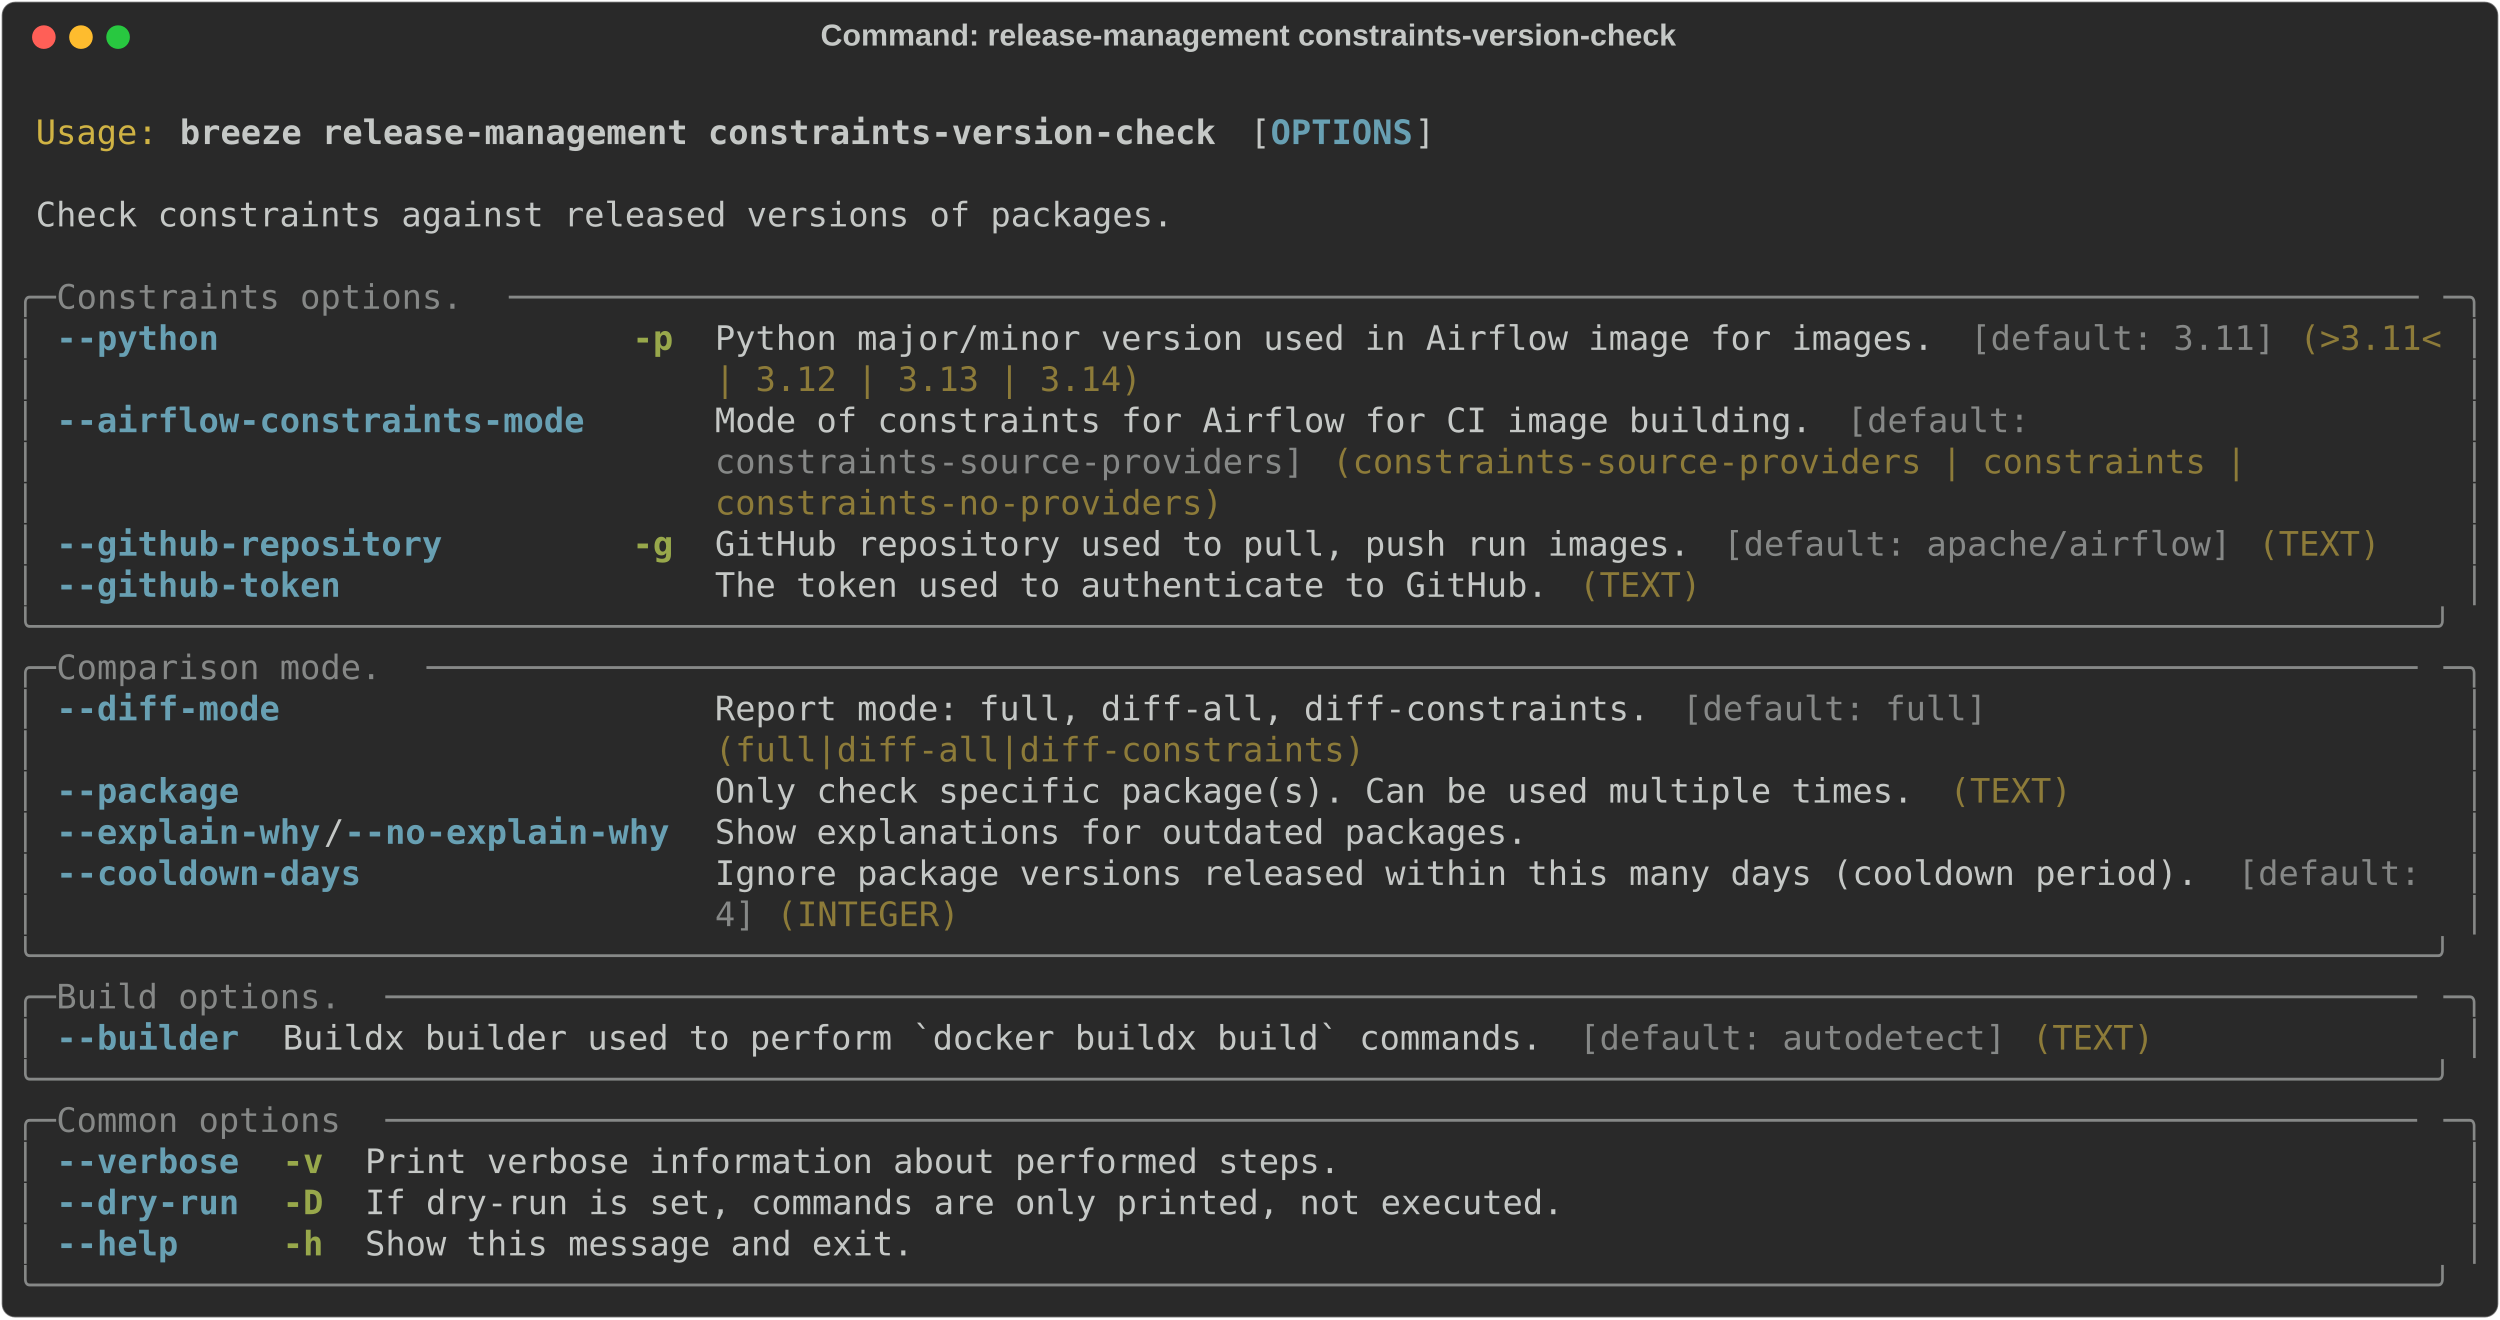
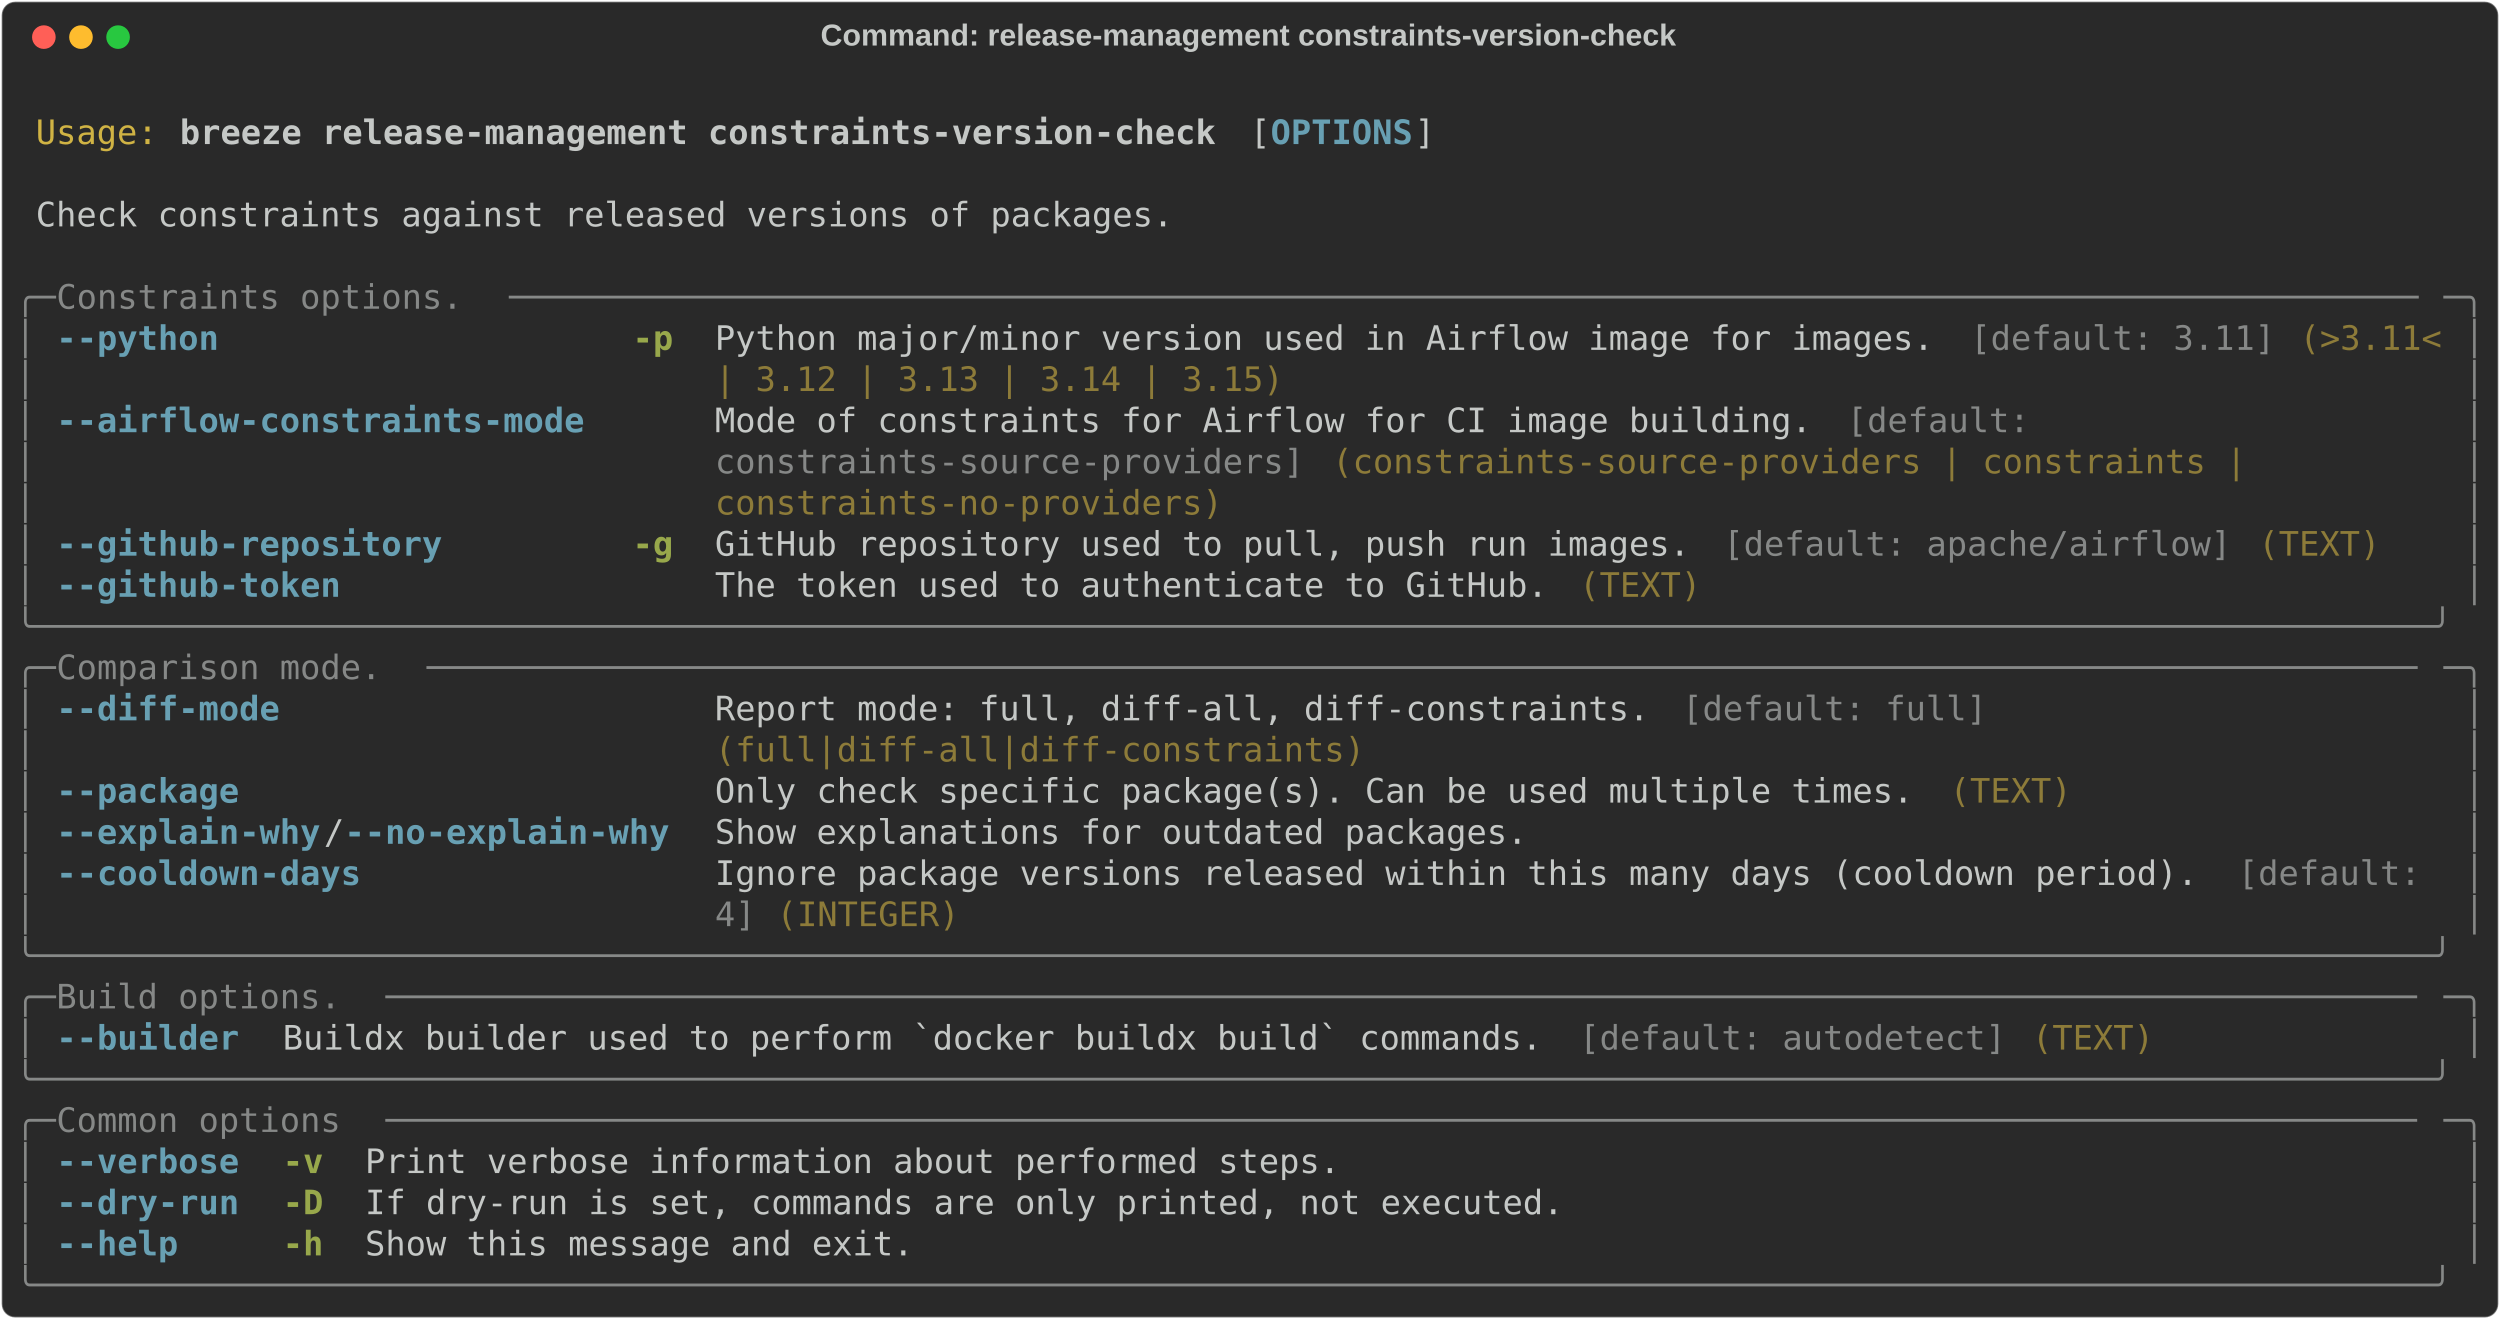
<svg xmlns="http://www.w3.org/2000/svg" class="rich-terminal" viewBox="0 0 1482 782.0">
  <style>

    @font-face {
        font-family: "Fira Code";
        src: local("FiraCode-Regular"),
                url("https://cdnjs.cloudflare.com/ajax/libs/firacode/6.2.0/woff2/FiraCode-Regular.woff2") format("woff2"),
                url("https://cdnjs.cloudflare.com/ajax/libs/firacode/6.2.0/woff/FiraCode-Regular.woff") format("woff");
        font-style: normal;
        font-weight: 400;
    }
    @font-face {
        font-family: "Fira Code";
        src: local("FiraCode-Bold"),
                url("https://cdnjs.cloudflare.com/ajax/libs/firacode/6.2.0/woff2/FiraCode-Bold.woff2") format("woff2"),
                url("https://cdnjs.cloudflare.com/ajax/libs/firacode/6.2.0/woff/FiraCode-Bold.woff") format("woff");
        font-style: bold;
        font-weight: 700;
    }

    .breeze-release-management-constraints-version-check-matrix {
        font-family: Fira Code, monospace;
        font-size: 20px;
        line-height: 24.4px;
        font-variant-east-asian: full-width;
    }

    .breeze-release-management-constraints-version-check-title {
        font-size: 18px;
        font-weight: bold;
        font-family: arial;
    }

    .breeze-release-management-constraints-version-check-r1 { fill: #c5c8c6 }
.breeze-release-management-constraints-version-check-r2 { fill: #d0b344 }
.breeze-release-management-constraints-version-check-r3 { fill: #c5c8c6;font-weight: bold }
.breeze-release-management-constraints-version-check-r4 { fill: #68a0b3;font-weight: bold }
.breeze-release-management-constraints-version-check-r5 { fill: #868887 }
.breeze-release-management-constraints-version-check-r6 { fill: #98a84b;font-weight: bold }
.breeze-release-management-constraints-version-check-r7 { fill: #8d7b39 }
    </style>
  <defs>
    <clipPath id="breeze-release-management-constraints-version-check-clip-terminal">
      <rect x="0" y="0" width="1463.0" height="731.0" />
    </clipPath>
    <clipPath id="breeze-release-management-constraints-version-check-line-0">
      <rect x="0" y="1.5" width="1464" height="24.65" />
    </clipPath>
    <clipPath id="breeze-release-management-constraints-version-check-line-1">
      <rect x="0" y="25.9" width="1464" height="24.65" />
    </clipPath>
    <clipPath id="breeze-release-management-constraints-version-check-line-2">
      <rect x="0" y="50.3" width="1464" height="24.65" />
    </clipPath>
    <clipPath id="breeze-release-management-constraints-version-check-line-3">
      <rect x="0" y="74.7" width="1464" height="24.65" />
    </clipPath>
    <clipPath id="breeze-release-management-constraints-version-check-line-4">
      <rect x="0" y="99.1" width="1464" height="24.65" />
    </clipPath>
    <clipPath id="breeze-release-management-constraints-version-check-line-5">
      <rect x="0" y="123.5" width="1464" height="24.65" />
    </clipPath>
    <clipPath id="breeze-release-management-constraints-version-check-line-6">
      <rect x="0" y="147.9" width="1464" height="24.65" />
    </clipPath>
    <clipPath id="breeze-release-management-constraints-version-check-line-7">
      <rect x="0" y="172.3" width="1464" height="24.65" />
    </clipPath>
    <clipPath id="breeze-release-management-constraints-version-check-line-8">
      <rect x="0" y="196.7" width="1464" height="24.65" />
    </clipPath>
    <clipPath id="breeze-release-management-constraints-version-check-line-9">
      <rect x="0" y="221.1" width="1464" height="24.65" />
    </clipPath>
    <clipPath id="breeze-release-management-constraints-version-check-line-10">
      <rect x="0" y="245.5" width="1464" height="24.65" />
    </clipPath>
    <clipPath id="breeze-release-management-constraints-version-check-line-11">
      <rect x="0" y="269.9" width="1464" height="24.65" />
    </clipPath>
    <clipPath id="breeze-release-management-constraints-version-check-line-12">
      <rect x="0" y="294.3" width="1464" height="24.65" />
    </clipPath>
    <clipPath id="breeze-release-management-constraints-version-check-line-13">
      <rect x="0" y="318.7" width="1464" height="24.65" />
    </clipPath>
    <clipPath id="breeze-release-management-constraints-version-check-line-14">
      <rect x="0" y="343.1" width="1464" height="24.65" />
    </clipPath>
    <clipPath id="breeze-release-management-constraints-version-check-line-15">
      <rect x="0" y="367.5" width="1464" height="24.65" />
    </clipPath>
    <clipPath id="breeze-release-management-constraints-version-check-line-16">
      <rect x="0" y="391.9" width="1464" height="24.65" />
    </clipPath>
    <clipPath id="breeze-release-management-constraints-version-check-line-17">
      <rect x="0" y="416.3" width="1464" height="24.65" />
    </clipPath>
    <clipPath id="breeze-release-management-constraints-version-check-line-18">
      <rect x="0" y="440.7" width="1464" height="24.65" />
    </clipPath>
    <clipPath id="breeze-release-management-constraints-version-check-line-19">
      <rect x="0" y="465.1" width="1464" height="24.65" />
    </clipPath>
    <clipPath id="breeze-release-management-constraints-version-check-line-20">
      <rect x="0" y="489.5" width="1464" height="24.65" />
    </clipPath>
    <clipPath id="breeze-release-management-constraints-version-check-line-21">
      <rect x="0" y="513.9" width="1464" height="24.65" />
    </clipPath>
    <clipPath id="breeze-release-management-constraints-version-check-line-22">
      <rect x="0" y="538.3" width="1464" height="24.65" />
    </clipPath>
    <clipPath id="breeze-release-management-constraints-version-check-line-23">
      <rect x="0" y="562.7" width="1464" height="24.65" />
    </clipPath>
    <clipPath id="breeze-release-management-constraints-version-check-line-24">
      <rect x="0" y="587.1" width="1464" height="24.65" />
    </clipPath>
    <clipPath id="breeze-release-management-constraints-version-check-line-25">
      <rect x="0" y="611.5" width="1464" height="24.65" />
    </clipPath>
    <clipPath id="breeze-release-management-constraints-version-check-line-26">
      <rect x="0" y="635.9" width="1464" height="24.65" />
    </clipPath>
    <clipPath id="breeze-release-management-constraints-version-check-line-27">
      <rect x="0" y="660.3" width="1464" height="24.65" />
    </clipPath>
    <clipPath id="breeze-release-management-constraints-version-check-line-28">
      <rect x="0" y="684.7" width="1464" height="24.65" />
    </clipPath>
  </defs>
  <rect fill="#292929" stroke="rgba(255,255,255,0.35)" stroke-width="1" x="1" y="1" width="1480" height="780" rx="8" />
  <text class="breeze-release-management-constraints-version-check-title" fill="#c5c8c6" text-anchor="middle" x="740" y="27">Command: release-management constraints-version-check</text>
  <g transform="translate(26,22)">
    <circle cx="0" cy="0" r="7" fill="#ff5f57" />
    <circle cx="22" cy="0" r="7" fill="#febc2e" />
    <circle cx="44" cy="0" r="7" fill="#28c840" />
  </g>
  <g transform="translate(9, 41)" clip-path="url(#breeze-release-management-constraints-version-check-clip-terminal)">
    <g class="breeze-release-management-constraints-version-check-matrix">
      <text class="breeze-release-management-constraints-version-check-r1" x="1464" y="20" textLength="12.2" clip-path="url(#breeze-release-management-constraints-version-check-line-0)">
</text>
      <text class="breeze-release-management-constraints-version-check-r2" x="12.2" y="44.4" textLength="73.2" clip-path="url(#breeze-release-management-constraints-version-check-line-1)">Usage:</text>
      <text class="breeze-release-management-constraints-version-check-r3" x="97.6" y="44.4" textLength="622.2" clip-path="url(#breeze-release-management-constraints-version-check-line-1)">breeze release-management constraints-version-check</text>
      <text class="breeze-release-management-constraints-version-check-r1" x="732" y="44.4" textLength="12.2" clip-path="url(#breeze-release-management-constraints-version-check-line-1)">[</text>
      <text class="breeze-release-management-constraints-version-check-r4" x="744.2" y="44.4" textLength="85.4" clip-path="url(#breeze-release-management-constraints-version-check-line-1)">OPTIONS</text>
      <text class="breeze-release-management-constraints-version-check-r1" x="829.6" y="44.4" textLength="12.2" clip-path="url(#breeze-release-management-constraints-version-check-line-1)">]</text>
      <text class="breeze-release-management-constraints-version-check-r1" x="1464" y="44.4" textLength="12.2" clip-path="url(#breeze-release-management-constraints-version-check-line-1)">
</text>
      <text class="breeze-release-management-constraints-version-check-r1" x="1464" y="68.8" textLength="12.2" clip-path="url(#breeze-release-management-constraints-version-check-line-2)">
</text>
      <text class="breeze-release-management-constraints-version-check-r1" x="12.2" y="93.2" textLength="683.2" clip-path="url(#breeze-release-management-constraints-version-check-line-3)">Check constraints against released versions of packages.</text>
      <text class="breeze-release-management-constraints-version-check-r1" x="1464" y="93.2" textLength="12.2" clip-path="url(#breeze-release-management-constraints-version-check-line-3)">
</text>
      <text class="breeze-release-management-constraints-version-check-r1" x="1464" y="117.6" textLength="12.2" clip-path="url(#breeze-release-management-constraints-version-check-line-4)">
</text>
      <text class="breeze-release-management-constraints-version-check-r5" x="0" y="142" textLength="24.4" clip-path="url(#breeze-release-management-constraints-version-check-line-5)">╭─</text>
      <text class="breeze-release-management-constraints-version-check-r5" x="24.4" y="142" textLength="268.4" clip-path="url(#breeze-release-management-constraints-version-check-line-5)"> Constraints options. </text>
      <text class="breeze-release-management-constraints-version-check-r5" x="292.8" y="142" textLength="1146.8" clip-path="url(#breeze-release-management-constraints-version-check-line-5)">──────────────────────────────────────────────────────────────────────────────────────────────</text>
      <text class="breeze-release-management-constraints-version-check-r5" x="1439.6" y="142" textLength="24.4" clip-path="url(#breeze-release-management-constraints-version-check-line-5)">─╮</text>
      <text class="breeze-release-management-constraints-version-check-r1" x="1464" y="142" textLength="12.2" clip-path="url(#breeze-release-management-constraints-version-check-line-5)">
</text>
      <text class="breeze-release-management-constraints-version-check-r5" x="0" y="166.4" textLength="12.2" clip-path="url(#breeze-release-management-constraints-version-check-line-6)">│</text>
      <text class="breeze-release-management-constraints-version-check-r4" x="24.4" y="166.4" textLength="317.2" clip-path="url(#breeze-release-management-constraints-version-check-line-6)">--python                  </text>
      <text class="breeze-release-management-constraints-version-check-r6" x="366" y="166.4" textLength="24.4" clip-path="url(#breeze-release-management-constraints-version-check-line-6)">-p</text>
      <text class="breeze-release-management-constraints-version-check-r1" x="414.8" y="166.4" textLength="744.2" clip-path="url(#breeze-release-management-constraints-version-check-line-6)">Python major/minor version used in Airflow image for images. </text>
      <text class="breeze-release-management-constraints-version-check-r5" x="1159" y="166.4" textLength="183" clip-path="url(#breeze-release-management-constraints-version-check-line-6)">[default: 3.11]</text>
      <text class="breeze-release-management-constraints-version-check-r7" x="1354.2" y="166.4" textLength="85.4" clip-path="url(#breeze-release-management-constraints-version-check-line-6)">(&gt;3.11&lt;</text>
      <text class="breeze-release-management-constraints-version-check-r5" x="1451.8" y="166.4" textLength="12.2" clip-path="url(#breeze-release-management-constraints-version-check-line-6)">│</text>
      <text class="breeze-release-management-constraints-version-check-r1" x="1464" y="166.4" textLength="12.2" clip-path="url(#breeze-release-management-constraints-version-check-line-6)">
</text>
      <text class="breeze-release-management-constraints-version-check-r5" x="0" y="190.8" textLength="12.2" clip-path="url(#breeze-release-management-constraints-version-check-line-7)">│</text>
-       <text class="breeze-release-management-constraints-version-check-r7" x="414.8" y="190.8" textLength="256.2" clip-path="url(#breeze-release-management-constraints-version-check-line-7)">| 3.12 | 3.13 | 3.14)</text>
+       <text class="breeze-release-management-constraints-version-check-r7" x="414.8" y="190.8" textLength="341.6" clip-path="url(#breeze-release-management-constraints-version-check-line-7)">| 3.12 | 3.13 | 3.14 | 3.15)</text>
      <text class="breeze-release-management-constraints-version-check-r5" x="1451.8" y="190.8" textLength="12.2" clip-path="url(#breeze-release-management-constraints-version-check-line-7)">│</text>
      <text class="breeze-release-management-constraints-version-check-r1" x="1464" y="190.8" textLength="12.2" clip-path="url(#breeze-release-management-constraints-version-check-line-7)">
</text>
      <text class="breeze-release-management-constraints-version-check-r5" x="0" y="215.2" textLength="12.2" clip-path="url(#breeze-release-management-constraints-version-check-line-8)">│</text>
      <text class="breeze-release-management-constraints-version-check-r4" x="24.4" y="215.2" textLength="317.2" clip-path="url(#breeze-release-management-constraints-version-check-line-8)">--airflow-constraints-mode</text>
      <text class="breeze-release-management-constraints-version-check-r1" x="414.8" y="215.2" textLength="671" clip-path="url(#breeze-release-management-constraints-version-check-line-8)">Mode of constraints for Airflow for CI image building. </text>
      <text class="breeze-release-management-constraints-version-check-r5" x="1085.8" y="215.2" textLength="122" clip-path="url(#breeze-release-management-constraints-version-check-line-8)">[default: </text>
      <text class="breeze-release-management-constraints-version-check-r5" x="1451.8" y="215.2" textLength="12.2" clip-path="url(#breeze-release-management-constraints-version-check-line-8)">│</text>
      <text class="breeze-release-management-constraints-version-check-r1" x="1464" y="215.2" textLength="12.2" clip-path="url(#breeze-release-management-constraints-version-check-line-8)">
</text>
      <text class="breeze-release-management-constraints-version-check-r5" x="0" y="239.6" textLength="12.2" clip-path="url(#breeze-release-management-constraints-version-check-line-9)">│</text>
      <text class="breeze-release-management-constraints-version-check-r5" x="414.8" y="239.6" textLength="353.8" clip-path="url(#breeze-release-management-constraints-version-check-line-9)">constraints-source-providers]</text>
      <text class="breeze-release-management-constraints-version-check-r7" x="780.8" y="239.6" textLength="561.2" clip-path="url(#breeze-release-management-constraints-version-check-line-9)">(constraints-source-providers | constraints | </text>
      <text class="breeze-release-management-constraints-version-check-r5" x="1451.8" y="239.6" textLength="12.2" clip-path="url(#breeze-release-management-constraints-version-check-line-9)">│</text>
      <text class="breeze-release-management-constraints-version-check-r1" x="1464" y="239.6" textLength="12.2" clip-path="url(#breeze-release-management-constraints-version-check-line-9)">
</text>
      <text class="breeze-release-management-constraints-version-check-r5" x="0" y="264" textLength="12.2" clip-path="url(#breeze-release-management-constraints-version-check-line-10)">│</text>
      <text class="breeze-release-management-constraints-version-check-r7" x="414.8" y="264" textLength="305" clip-path="url(#breeze-release-management-constraints-version-check-line-10)">constraints-no-providers)</text>
      <text class="breeze-release-management-constraints-version-check-r5" x="1451.8" y="264" textLength="12.2" clip-path="url(#breeze-release-management-constraints-version-check-line-10)">│</text>
      <text class="breeze-release-management-constraints-version-check-r1" x="1464" y="264" textLength="12.2" clip-path="url(#breeze-release-management-constraints-version-check-line-10)">
</text>
      <text class="breeze-release-management-constraints-version-check-r5" x="0" y="288.4" textLength="12.2" clip-path="url(#breeze-release-management-constraints-version-check-line-11)">│</text>
      <text class="breeze-release-management-constraints-version-check-r4" x="24.4" y="288.4" textLength="317.2" clip-path="url(#breeze-release-management-constraints-version-check-line-11)">--github-repository       </text>
      <text class="breeze-release-management-constraints-version-check-r6" x="366" y="288.4" textLength="24.4" clip-path="url(#breeze-release-management-constraints-version-check-line-11)">-g</text>
      <text class="breeze-release-management-constraints-version-check-r1" x="414.8" y="288.4" textLength="597.8" clip-path="url(#breeze-release-management-constraints-version-check-line-11)">GitHub repository used to pull, push run images. </text>
      <text class="breeze-release-management-constraints-version-check-r5" x="1012.6" y="288.4" textLength="305" clip-path="url(#breeze-release-management-constraints-version-check-line-11)">[default: apache/airflow]</text>
      <text class="breeze-release-management-constraints-version-check-r7" x="1329.8" y="288.4" textLength="73.2" clip-path="url(#breeze-release-management-constraints-version-check-line-11)">(TEXT)</text>
      <text class="breeze-release-management-constraints-version-check-r5" x="1451.8" y="288.4" textLength="12.2" clip-path="url(#breeze-release-management-constraints-version-check-line-11)">│</text>
      <text class="breeze-release-management-constraints-version-check-r1" x="1464" y="288.4" textLength="12.2" clip-path="url(#breeze-release-management-constraints-version-check-line-11)">
</text>
      <text class="breeze-release-management-constraints-version-check-r5" x="0" y="312.8" textLength="12.2" clip-path="url(#breeze-release-management-constraints-version-check-line-12)">│</text>
      <text class="breeze-release-management-constraints-version-check-r4" x="24.4" y="312.8" textLength="317.2" clip-path="url(#breeze-release-management-constraints-version-check-line-12)">--github-token            </text>
      <text class="breeze-release-management-constraints-version-check-r1" x="414.8" y="312.8" textLength="512.4" clip-path="url(#breeze-release-management-constraints-version-check-line-12)">The token used to authenticate to GitHub. </text>
      <text class="breeze-release-management-constraints-version-check-r7" x="927.2" y="312.8" textLength="73.2" clip-path="url(#breeze-release-management-constraints-version-check-line-12)">(TEXT)</text>
      <text class="breeze-release-management-constraints-version-check-r5" x="1451.8" y="312.8" textLength="12.2" clip-path="url(#breeze-release-management-constraints-version-check-line-12)">│</text>
      <text class="breeze-release-management-constraints-version-check-r1" x="1464" y="312.8" textLength="12.2" clip-path="url(#breeze-release-management-constraints-version-check-line-12)">
</text>
      <text class="breeze-release-management-constraints-version-check-r5" x="0" y="337.2" textLength="1464" clip-path="url(#breeze-release-management-constraints-version-check-line-13)">╰──────────────────────────────────────────────────────────────────────────────────────────────────────────────────────╯</text>
      <text class="breeze-release-management-constraints-version-check-r1" x="1464" y="337.2" textLength="12.2" clip-path="url(#breeze-release-management-constraints-version-check-line-13)">
</text>
      <text class="breeze-release-management-constraints-version-check-r5" x="0" y="361.6" textLength="24.4" clip-path="url(#breeze-release-management-constraints-version-check-line-14)">╭─</text>
      <text class="breeze-release-management-constraints-version-check-r5" x="24.4" y="361.6" textLength="219.6" clip-path="url(#breeze-release-management-constraints-version-check-line-14)"> Comparison mode. </text>
      <text class="breeze-release-management-constraints-version-check-r5" x="244" y="361.6" textLength="1195.6" clip-path="url(#breeze-release-management-constraints-version-check-line-14)">──────────────────────────────────────────────────────────────────────────────────────────────────</text>
      <text class="breeze-release-management-constraints-version-check-r5" x="1439.6" y="361.6" textLength="24.4" clip-path="url(#breeze-release-management-constraints-version-check-line-14)">─╮</text>
      <text class="breeze-release-management-constraints-version-check-r1" x="1464" y="361.6" textLength="12.2" clip-path="url(#breeze-release-management-constraints-version-check-line-14)">
</text>
      <text class="breeze-release-management-constraints-version-check-r5" x="0" y="386" textLength="12.2" clip-path="url(#breeze-release-management-constraints-version-check-line-15)">│</text>
      <text class="breeze-release-management-constraints-version-check-r4" x="24.4" y="386" textLength="366" clip-path="url(#breeze-release-management-constraints-version-check-line-15)">--diff-mode                   </text>
      <text class="breeze-release-management-constraints-version-check-r1" x="414.8" y="386" textLength="573.4" clip-path="url(#breeze-release-management-constraints-version-check-line-15)">Report mode: full, diff-all, diff-constraints. </text>
      <text class="breeze-release-management-constraints-version-check-r5" x="988.2" y="386" textLength="183" clip-path="url(#breeze-release-management-constraints-version-check-line-15)">[default: full]</text>
      <text class="breeze-release-management-constraints-version-check-r5" x="1451.8" y="386" textLength="12.2" clip-path="url(#breeze-release-management-constraints-version-check-line-15)">│</text>
      <text class="breeze-release-management-constraints-version-check-r1" x="1464" y="386" textLength="12.2" clip-path="url(#breeze-release-management-constraints-version-check-line-15)">
</text>
      <text class="breeze-release-management-constraints-version-check-r5" x="0" y="410.4" textLength="12.2" clip-path="url(#breeze-release-management-constraints-version-check-line-16)">│</text>
      <text class="breeze-release-management-constraints-version-check-r7" x="414.8" y="410.4" textLength="390.4" clip-path="url(#breeze-release-management-constraints-version-check-line-16)">(full|diff-all|diff-constraints)</text>
      <text class="breeze-release-management-constraints-version-check-r5" x="1451.8" y="410.4" textLength="12.2" clip-path="url(#breeze-release-management-constraints-version-check-line-16)">│</text>
      <text class="breeze-release-management-constraints-version-check-r1" x="1464" y="410.4" textLength="12.2" clip-path="url(#breeze-release-management-constraints-version-check-line-16)">
</text>
      <text class="breeze-release-management-constraints-version-check-r5" x="0" y="434.8" textLength="12.2" clip-path="url(#breeze-release-management-constraints-version-check-line-17)">│</text>
      <text class="breeze-release-management-constraints-version-check-r4" x="24.4" y="434.8" textLength="366" clip-path="url(#breeze-release-management-constraints-version-check-line-17)">--package                     </text>
      <text class="breeze-release-management-constraints-version-check-r1" x="414.8" y="434.8" textLength="732" clip-path="url(#breeze-release-management-constraints-version-check-line-17)">Only check specific package(s). Can be used multiple times. </text>
      <text class="breeze-release-management-constraints-version-check-r7" x="1146.8" y="434.8" textLength="73.2" clip-path="url(#breeze-release-management-constraints-version-check-line-17)">(TEXT)</text>
      <text class="breeze-release-management-constraints-version-check-r5" x="1451.8" y="434.8" textLength="12.2" clip-path="url(#breeze-release-management-constraints-version-check-line-17)">│</text>
      <text class="breeze-release-management-constraints-version-check-r1" x="1464" y="434.8" textLength="12.2" clip-path="url(#breeze-release-management-constraints-version-check-line-17)">
</text>
      <text class="breeze-release-management-constraints-version-check-r5" x="0" y="459.2" textLength="12.2" clip-path="url(#breeze-release-management-constraints-version-check-line-18)">│</text>
      <text class="breeze-release-management-constraints-version-check-r4" x="24.4" y="459.2" textLength="158.6" clip-path="url(#breeze-release-management-constraints-version-check-line-18)">--explain-why</text>
      <text class="breeze-release-management-constraints-version-check-r1" x="183" y="459.2" textLength="12.2" clip-path="url(#breeze-release-management-constraints-version-check-line-18)">/</text>
      <text class="breeze-release-management-constraints-version-check-r4" x="195.2" y="459.2" textLength="195.2" clip-path="url(#breeze-release-management-constraints-version-check-line-18)">--no-explain-why</text>
      <text class="breeze-release-management-constraints-version-check-r1" x="414.8" y="459.2" textLength="488" clip-path="url(#breeze-release-management-constraints-version-check-line-18)">Show explanations for outdated packages.</text>
      <text class="breeze-release-management-constraints-version-check-r5" x="1451.8" y="459.2" textLength="12.2" clip-path="url(#breeze-release-management-constraints-version-check-line-18)">│</text>
      <text class="breeze-release-management-constraints-version-check-r1" x="1464" y="459.2" textLength="12.2" clip-path="url(#breeze-release-management-constraints-version-check-line-18)">
</text>
      <text class="breeze-release-management-constraints-version-check-r5" x="0" y="483.6" textLength="12.2" clip-path="url(#breeze-release-management-constraints-version-check-line-19)">│</text>
      <text class="breeze-release-management-constraints-version-check-r4" x="24.4" y="483.6" textLength="366" clip-path="url(#breeze-release-management-constraints-version-check-line-19)">--cooldown-days               </text>
      <text class="breeze-release-management-constraints-version-check-r1" x="414.8" y="483.6" textLength="902.8" clip-path="url(#breeze-release-management-constraints-version-check-line-19)">Ignore package versions released within this many days (cooldown period). </text>
      <text class="breeze-release-management-constraints-version-check-r5" x="1317.6" y="483.6" textLength="122" clip-path="url(#breeze-release-management-constraints-version-check-line-19)">[default: </text>
      <text class="breeze-release-management-constraints-version-check-r5" x="1451.8" y="483.6" textLength="12.2" clip-path="url(#breeze-release-management-constraints-version-check-line-19)">│</text>
      <text class="breeze-release-management-constraints-version-check-r1" x="1464" y="483.6" textLength="12.2" clip-path="url(#breeze-release-management-constraints-version-check-line-19)">
</text>
      <text class="breeze-release-management-constraints-version-check-r5" x="0" y="508" textLength="12.2" clip-path="url(#breeze-release-management-constraints-version-check-line-20)">│</text>
      <text class="breeze-release-management-constraints-version-check-r5" x="414.8" y="508" textLength="24.4" clip-path="url(#breeze-release-management-constraints-version-check-line-20)">4]</text>
      <text class="breeze-release-management-constraints-version-check-r7" x="451.4" y="508" textLength="109.8" clip-path="url(#breeze-release-management-constraints-version-check-line-20)">(INTEGER)</text>
      <text class="breeze-release-management-constraints-version-check-r5" x="1451.8" y="508" textLength="12.2" clip-path="url(#breeze-release-management-constraints-version-check-line-20)">│</text>
      <text class="breeze-release-management-constraints-version-check-r1" x="1464" y="508" textLength="12.2" clip-path="url(#breeze-release-management-constraints-version-check-line-20)">
</text>
      <text class="breeze-release-management-constraints-version-check-r5" x="0" y="532.4" textLength="1464" clip-path="url(#breeze-release-management-constraints-version-check-line-21)">╰──────────────────────────────────────────────────────────────────────────────────────────────────────────────────────╯</text>
      <text class="breeze-release-management-constraints-version-check-r1" x="1464" y="532.4" textLength="12.2" clip-path="url(#breeze-release-management-constraints-version-check-line-21)">
</text>
      <text class="breeze-release-management-constraints-version-check-r5" x="0" y="556.8" textLength="24.4" clip-path="url(#breeze-release-management-constraints-version-check-line-22)">╭─</text>
      <text class="breeze-release-management-constraints-version-check-r5" x="24.4" y="556.8" textLength="195.2" clip-path="url(#breeze-release-management-constraints-version-check-line-22)"> Build options. </text>
      <text class="breeze-release-management-constraints-version-check-r5" x="219.6" y="556.8" textLength="1220" clip-path="url(#breeze-release-management-constraints-version-check-line-22)">────────────────────────────────────────────────────────────────────────────────────────────────────</text>
      <text class="breeze-release-management-constraints-version-check-r5" x="1439.6" y="556.8" textLength="24.4" clip-path="url(#breeze-release-management-constraints-version-check-line-22)">─╮</text>
      <text class="breeze-release-management-constraints-version-check-r1" x="1464" y="556.8" textLength="12.2" clip-path="url(#breeze-release-management-constraints-version-check-line-22)">
</text>
      <text class="breeze-release-management-constraints-version-check-r5" x="0" y="581.2" textLength="12.2" clip-path="url(#breeze-release-management-constraints-version-check-line-23)">│</text>
      <text class="breeze-release-management-constraints-version-check-r4" x="24.4" y="581.2" textLength="109.8" clip-path="url(#breeze-release-management-constraints-version-check-line-23)">--builder</text>
      <text class="breeze-release-management-constraints-version-check-r1" x="158.6" y="581.2" textLength="768.6" clip-path="url(#breeze-release-management-constraints-version-check-line-23)">Buildx builder used to perform `docker buildx build` commands. </text>
      <text class="breeze-release-management-constraints-version-check-r5" x="927.2" y="581.2" textLength="256.2" clip-path="url(#breeze-release-management-constraints-version-check-line-23)">[default: autodetect]</text>
      <text class="breeze-release-management-constraints-version-check-r7" x="1195.6" y="581.2" textLength="73.2" clip-path="url(#breeze-release-management-constraints-version-check-line-23)">(TEXT)</text>
      <text class="breeze-release-management-constraints-version-check-r5" x="1451.8" y="581.2" textLength="12.2" clip-path="url(#breeze-release-management-constraints-version-check-line-23)">│</text>
      <text class="breeze-release-management-constraints-version-check-r1" x="1464" y="581.2" textLength="12.2" clip-path="url(#breeze-release-management-constraints-version-check-line-23)">
</text>
      <text class="breeze-release-management-constraints-version-check-r5" x="0" y="605.6" textLength="1464" clip-path="url(#breeze-release-management-constraints-version-check-line-24)">╰──────────────────────────────────────────────────────────────────────────────────────────────────────────────────────╯</text>
      <text class="breeze-release-management-constraints-version-check-r1" x="1464" y="605.6" textLength="12.2" clip-path="url(#breeze-release-management-constraints-version-check-line-24)">
</text>
      <text class="breeze-release-management-constraints-version-check-r5" x="0" y="630" textLength="24.4" clip-path="url(#breeze-release-management-constraints-version-check-line-25)">╭─</text>
      <text class="breeze-release-management-constraints-version-check-r5" x="24.4" y="630" textLength="195.2" clip-path="url(#breeze-release-management-constraints-version-check-line-25)"> Common options </text>
      <text class="breeze-release-management-constraints-version-check-r5" x="219.6" y="630" textLength="1220" clip-path="url(#breeze-release-management-constraints-version-check-line-25)">────────────────────────────────────────────────────────────────────────────────────────────────────</text>
      <text class="breeze-release-management-constraints-version-check-r5" x="1439.6" y="630" textLength="24.4" clip-path="url(#breeze-release-management-constraints-version-check-line-25)">─╮</text>
      <text class="breeze-release-management-constraints-version-check-r1" x="1464" y="630" textLength="12.2" clip-path="url(#breeze-release-management-constraints-version-check-line-25)">
</text>
      <text class="breeze-release-management-constraints-version-check-r5" x="0" y="654.4" textLength="12.2" clip-path="url(#breeze-release-management-constraints-version-check-line-26)">│</text>
      <text class="breeze-release-management-constraints-version-check-r4" x="24.4" y="654.4" textLength="109.8" clip-path="url(#breeze-release-management-constraints-version-check-line-26)">--verbose</text>
      <text class="breeze-release-management-constraints-version-check-r6" x="158.6" y="654.4" textLength="24.4" clip-path="url(#breeze-release-management-constraints-version-check-line-26)">-v</text>
      <text class="breeze-release-management-constraints-version-check-r1" x="207.4" y="654.4" textLength="585.6" clip-path="url(#breeze-release-management-constraints-version-check-line-26)">Print verbose information about performed steps.</text>
      <text class="breeze-release-management-constraints-version-check-r5" x="1451.8" y="654.4" textLength="12.2" clip-path="url(#breeze-release-management-constraints-version-check-line-26)">│</text>
      <text class="breeze-release-management-constraints-version-check-r1" x="1464" y="654.4" textLength="12.2" clip-path="url(#breeze-release-management-constraints-version-check-line-26)">
</text>
      <text class="breeze-release-management-constraints-version-check-r5" x="0" y="678.8" textLength="12.2" clip-path="url(#breeze-release-management-constraints-version-check-line-27)">│</text>
      <text class="breeze-release-management-constraints-version-check-r4" x="24.4" y="678.8" textLength="109.8" clip-path="url(#breeze-release-management-constraints-version-check-line-27)">--dry-run</text>
      <text class="breeze-release-management-constraints-version-check-r6" x="158.6" y="678.8" textLength="24.4" clip-path="url(#breeze-release-management-constraints-version-check-line-27)">-D</text>
      <text class="breeze-release-management-constraints-version-check-r1" x="207.4" y="678.8" textLength="719.8" clip-path="url(#breeze-release-management-constraints-version-check-line-27)">If dry-run is set, commands are only printed, not executed.</text>
      <text class="breeze-release-management-constraints-version-check-r5" x="1451.8" y="678.8" textLength="12.2" clip-path="url(#breeze-release-management-constraints-version-check-line-27)">│</text>
      <text class="breeze-release-management-constraints-version-check-r1" x="1464" y="678.8" textLength="12.2" clip-path="url(#breeze-release-management-constraints-version-check-line-27)">
</text>
      <text class="breeze-release-management-constraints-version-check-r5" x="0" y="703.2" textLength="12.2" clip-path="url(#breeze-release-management-constraints-version-check-line-28)">│</text>
      <text class="breeze-release-management-constraints-version-check-r4" x="24.4" y="703.2" textLength="109.8" clip-path="url(#breeze-release-management-constraints-version-check-line-28)">--help   </text>
      <text class="breeze-release-management-constraints-version-check-r6" x="158.6" y="703.2" textLength="24.4" clip-path="url(#breeze-release-management-constraints-version-check-line-28)">-h</text>
      <text class="breeze-release-management-constraints-version-check-r1" x="207.4" y="703.2" textLength="329.4" clip-path="url(#breeze-release-management-constraints-version-check-line-28)">Show this message and exit.</text>
      <text class="breeze-release-management-constraints-version-check-r5" x="1451.8" y="703.2" textLength="12.2" clip-path="url(#breeze-release-management-constraints-version-check-line-28)">│</text>
      <text class="breeze-release-management-constraints-version-check-r1" x="1464" y="703.2" textLength="12.2" clip-path="url(#breeze-release-management-constraints-version-check-line-28)">
</text>
      <text class="breeze-release-management-constraints-version-check-r5" x="0" y="727.6" textLength="1464" clip-path="url(#breeze-release-management-constraints-version-check-line-29)">╰──────────────────────────────────────────────────────────────────────────────────────────────────────────────────────╯</text>
      <text class="breeze-release-management-constraints-version-check-r1" x="1464" y="727.6" textLength="12.2" clip-path="url(#breeze-release-management-constraints-version-check-line-29)">
</text>
    </g>
  </g>
</svg>
